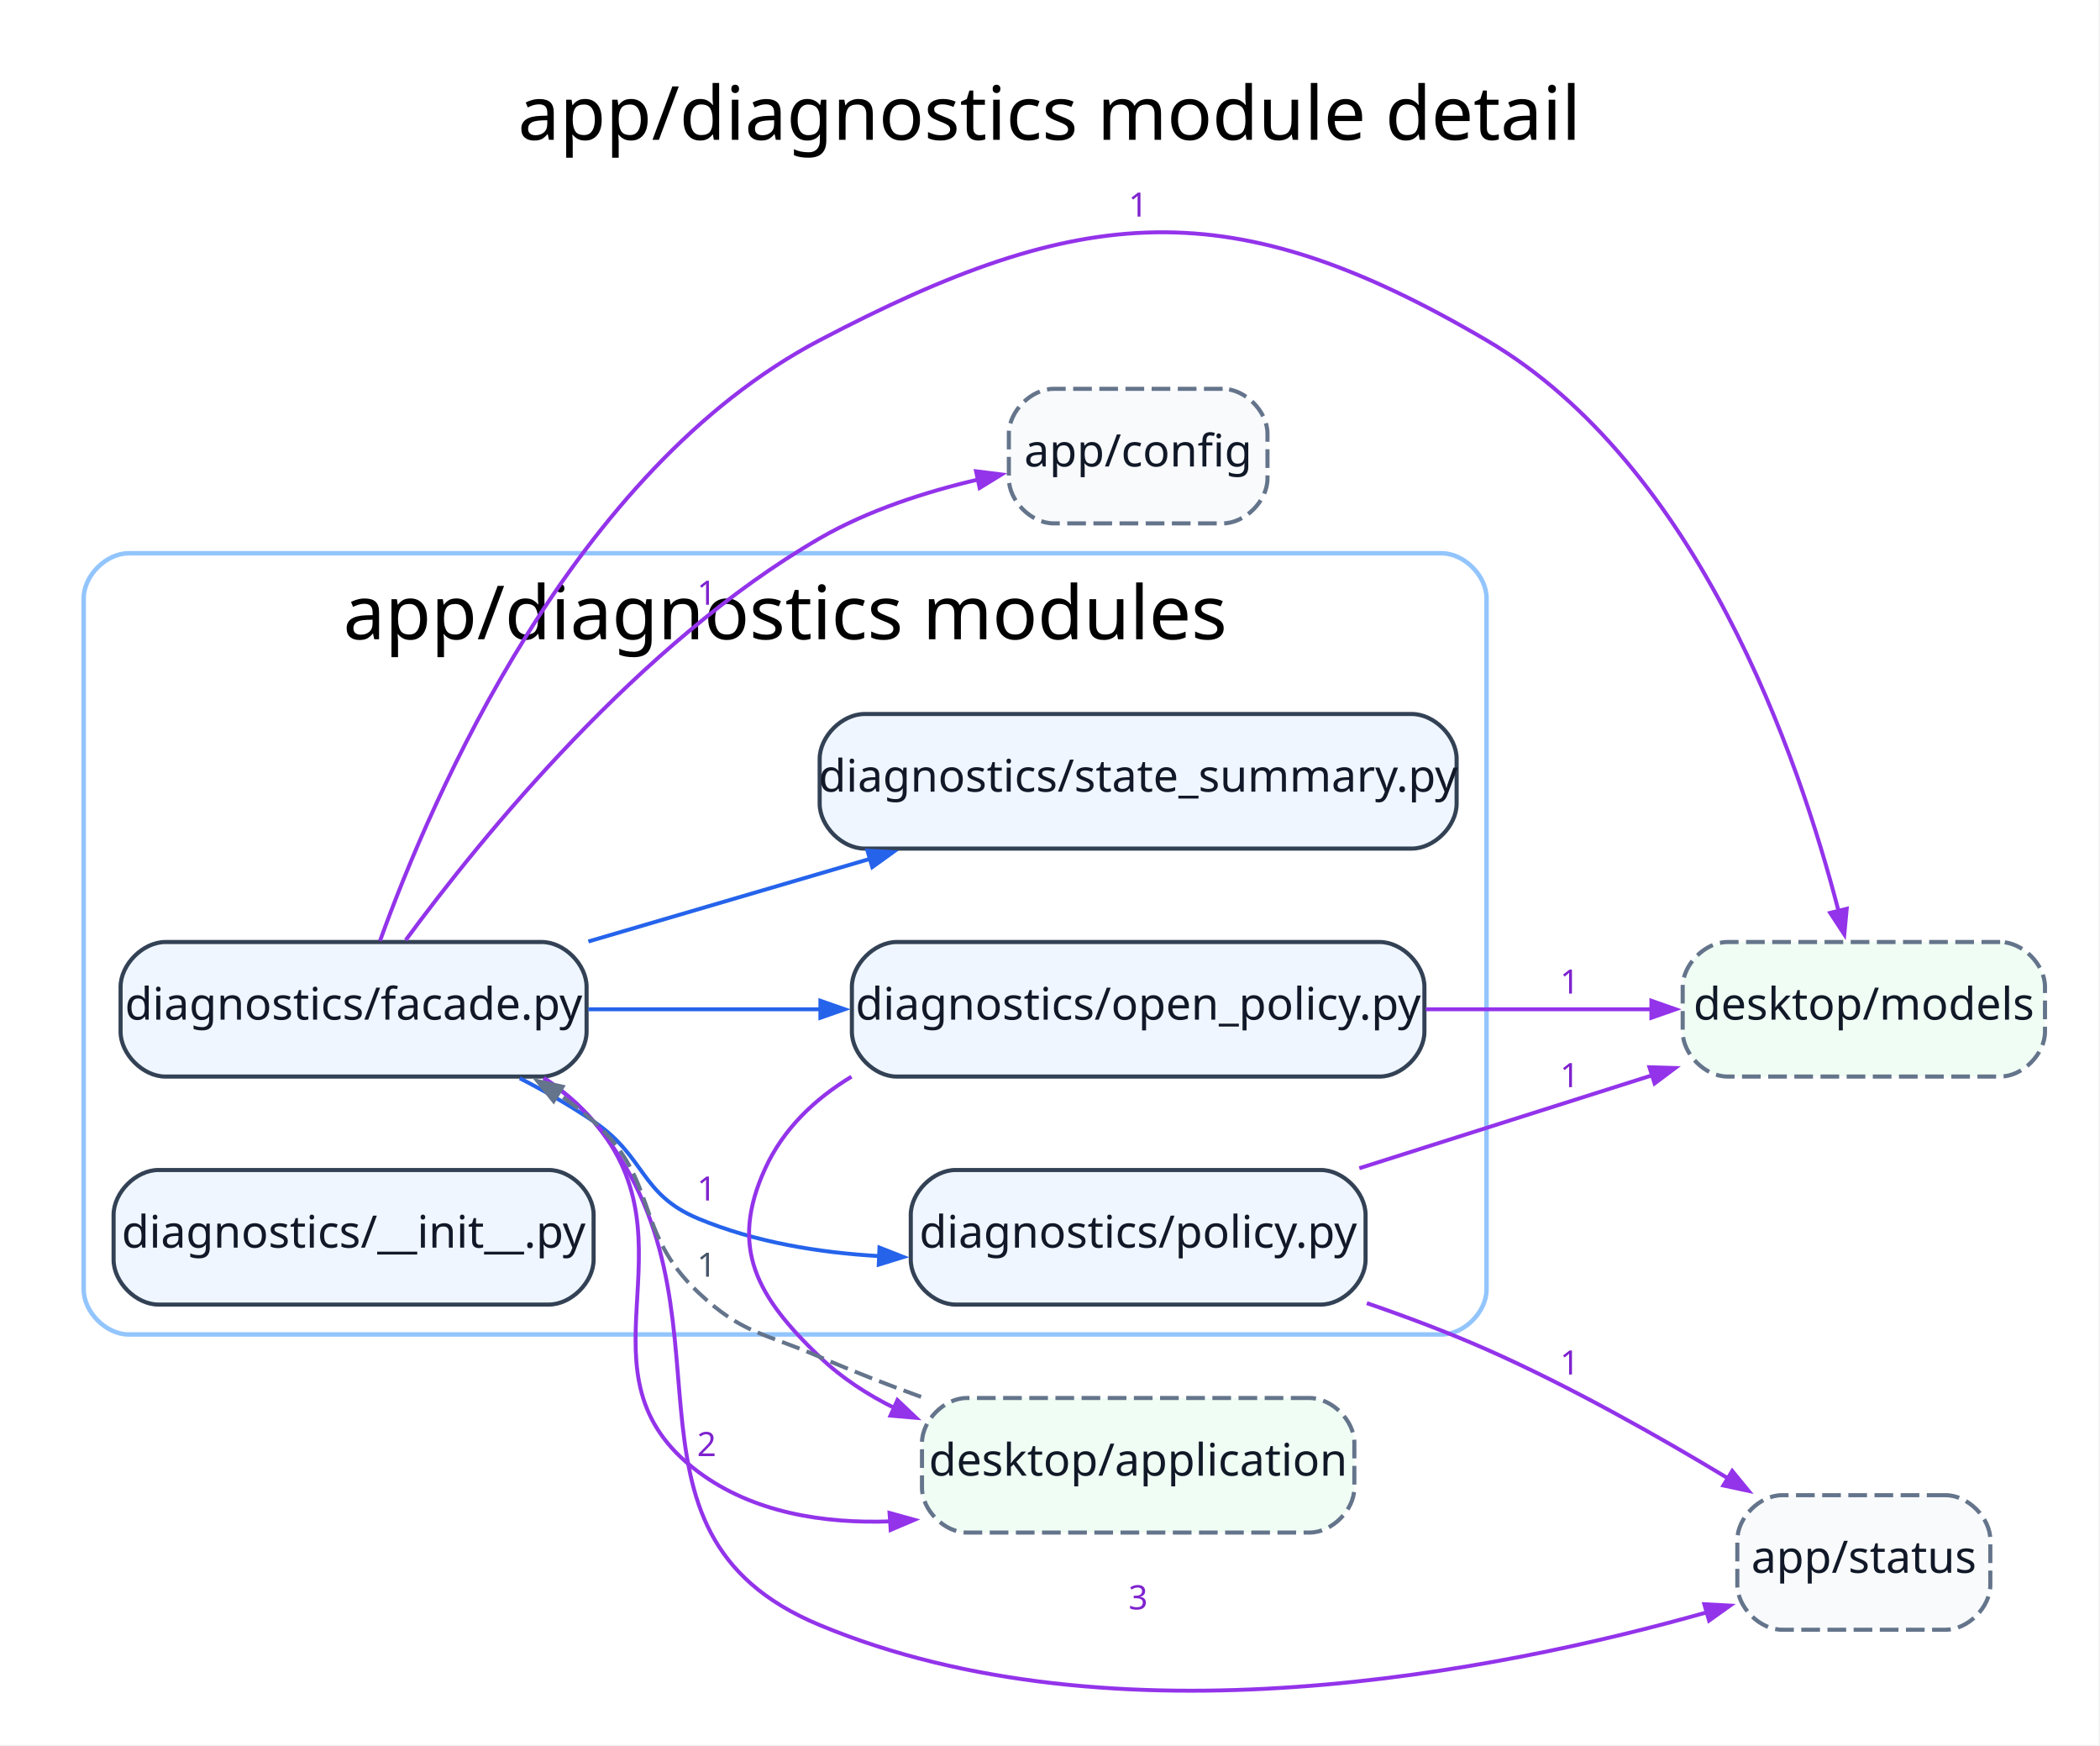
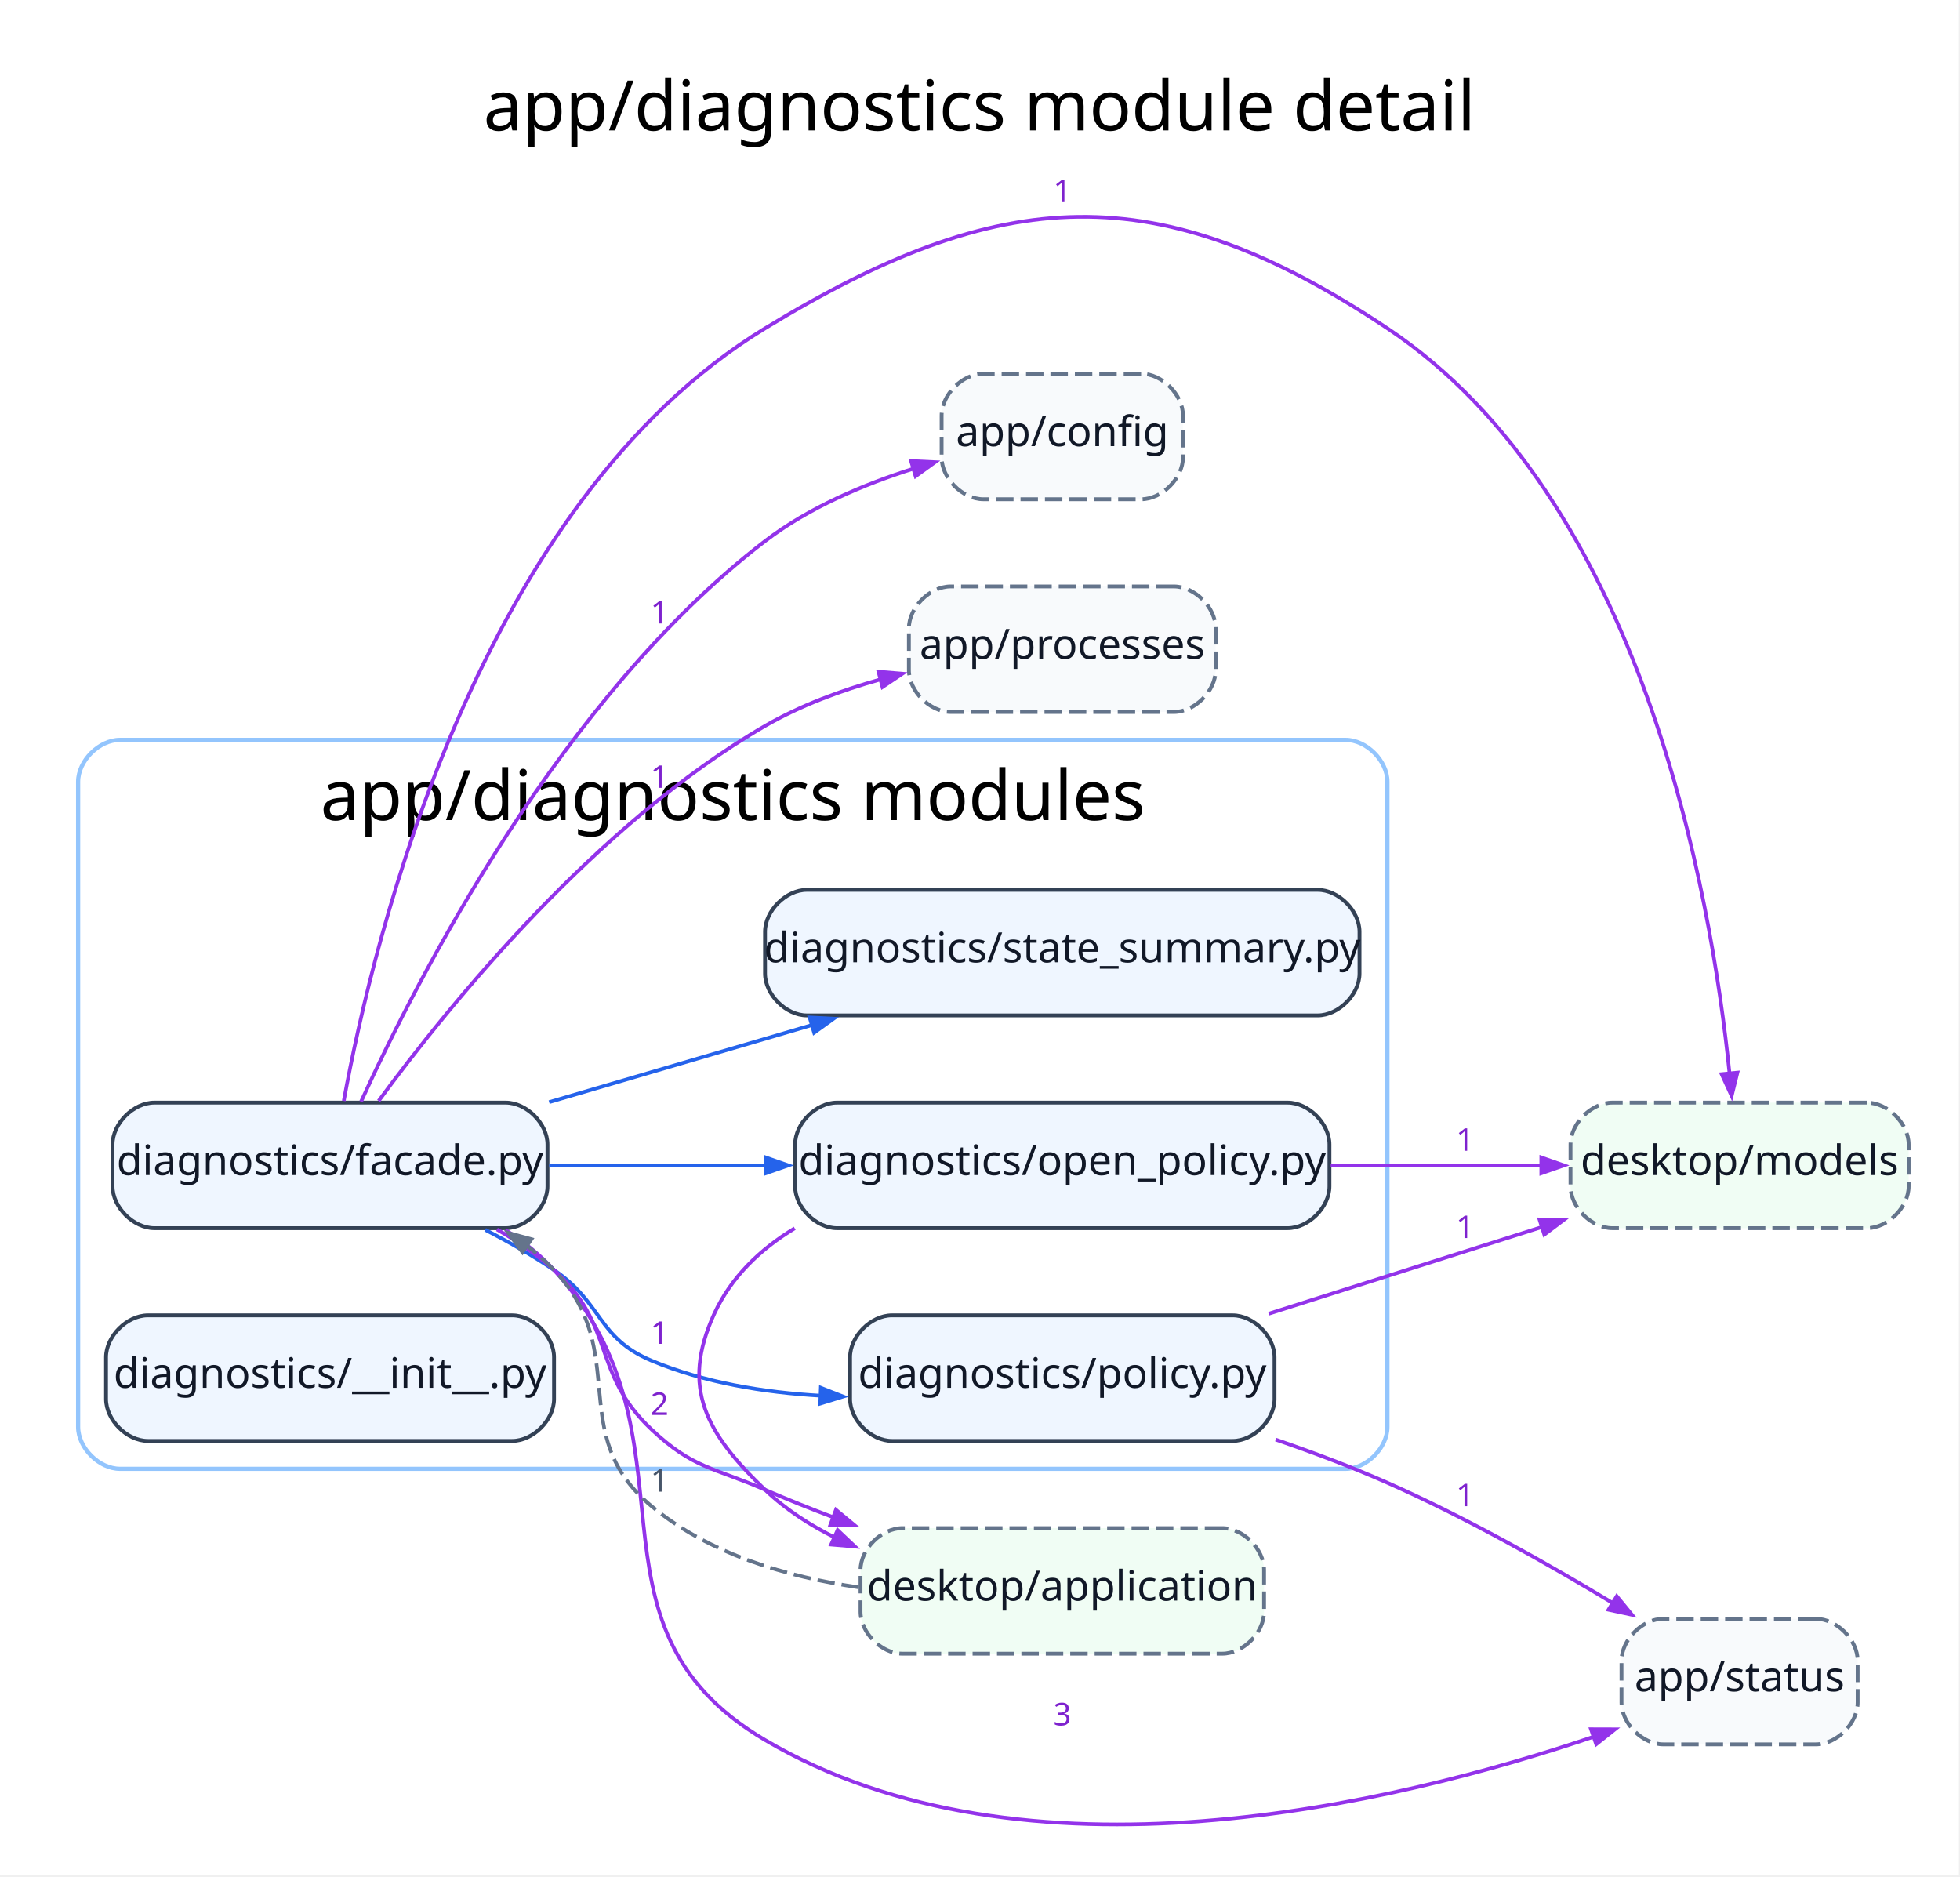
- <svg xmlns="http://www.w3.org/2000/svg" width="562pt" height="467pt" viewBox="0.00 0.00 562.00 467.00">
-   <g id="graph0" class="graph" transform="scale(1 1) rotate(0) translate(14.4 452.45)">
-     <polygon fill="white" stroke="none" points="-14.4,14.4 -14.4,-452.45 547.28,-452.45 547.28,14.4 -14.4,14.4" />
-     <text xml:space="preserve" text-anchor="middle" x="266.44" y="-415.05" font-family="Segoe UI" font-size="20.00">app/diagnostics module detail</text>
+ <svg xmlns="http://www.w3.org/2000/svg" width="562pt" height="538pt" viewBox="0.00 0.00 562.00 538.00">
+   <g id="graph0" class="graph" transform="scale(1 1) rotate(0) translate(14.4 523.3)">
+     <polygon fill="white" stroke="none" points="-14.4,14.4 -14.4,-523.3 547.28,-523.3 547.28,14.4 -14.4,14.4" />
+     <text xml:space="preserve" text-anchor="middle" x="266.44" y="-485.9" font-family="Segoe UI" font-size="20.00">app/diagnostics module detail</text>
    <g id="clust1" class="cluster">
-       <path fill="white" stroke="#93c5fd" stroke-width="1.2" d="M20,-95.42C20,-95.42 371.42,-95.42 371.42,-95.42 377.42,-95.42 383.42,-101.42 383.42,-107.42 383.42,-107.42 383.42,-292.42 383.42,-292.42 383.42,-298.42 377.42,-304.42 371.42,-304.42 371.42,-304.42 20,-304.42 20,-304.42 14,-304.42 8,-298.42 8,-292.42 8,-292.42 8,-107.42 8,-107.42 8,-101.42 14,-95.42 20,-95.42" />
-       <text xml:space="preserve" text-anchor="middle" x="195.71" y="-281.42" font-family="Segoe UI" font-size="20.00">app/diagnostics modules</text>
+       <path fill="white" stroke="#93c5fd" stroke-width="1.2" d="M20,-102.16C20,-102.16 371.42,-102.16 371.42,-102.16 377.42,-102.16 383.42,-108.16 383.42,-114.16 383.42,-114.16 383.42,-299.16 383.42,-299.16 383.42,-305.16 377.42,-311.16 371.42,-311.16 371.42,-311.16 20,-311.16 20,-311.16 14,-311.16 8,-305.16 8,-299.16 8,-299.16 8,-114.16 8,-114.16 8,-108.16 14,-102.16 20,-102.16" />
+       <text xml:space="preserve" text-anchor="middle" x="195.71" y="-288.16" font-family="Segoe UI" font-size="20.00">app/diagnostics modules</text>
    </g>
    <g id="node1" class="node">
-       <path fill="#eff6ff" stroke="#334155" stroke-width="1.1" d="M132.46,-139.42C132.46,-139.42 28,-139.42 28,-139.42 22,-139.42 16,-133.42 16,-127.42 16,-127.42 16,-115.42 16,-115.42 16,-109.42 22,-103.42 28,-103.42 28,-103.42 132.46,-103.42 132.46,-103.42 138.46,-103.42 144.46,-109.42 144.46,-115.42 144.46,-115.42 144.46,-127.42 144.46,-127.42 144.46,-133.42 138.46,-139.42 132.46,-139.42" />
-       <text xml:space="preserve" text-anchor="middle" x="80.23" y="-118.65" font-family="Segoe UI" font-size="12.00" fill="#111827">diagnostics/__init__.py</text>
+       <path fill="#eff6ff" stroke="#334155" stroke-width="1.1" d="M132.46,-146.16C132.46,-146.16 28,-146.16 28,-146.16 22,-146.16 16,-140.16 16,-134.16 16,-134.16 16,-122.16 16,-122.16 16,-116.16 22,-110.16 28,-110.16 28,-110.16 132.46,-110.16 132.46,-110.16 138.46,-110.16 144.46,-116.16 144.46,-122.16 144.46,-122.16 144.46,-134.16 144.46,-134.16 144.46,-140.16 138.46,-146.16 132.46,-146.16" />
+       <text xml:space="preserve" text-anchor="middle" x="80.23" y="-125.39" font-family="Segoe UI" font-size="12.00" fill="#111827">diagnostics/__init__.py</text>
    </g>
    <g id="node2" class="node">
-       <path fill="#eff6ff" stroke="#334155" stroke-width="1.1" d="M130.58,-200.42C130.58,-200.42 29.87,-200.42 29.87,-200.42 23.87,-200.42 17.87,-194.42 17.87,-188.42 17.87,-188.42 17.87,-176.42 17.87,-176.42 17.87,-170.42 23.87,-164.42 29.87,-164.42 29.87,-164.42 130.58,-164.42 130.58,-164.42 136.58,-164.42 142.58,-170.42 142.58,-176.42 142.58,-176.42 142.58,-188.42 142.58,-188.42 142.58,-194.42 136.58,-200.42 130.58,-200.42" />
-       <text xml:space="preserve" text-anchor="middle" x="80.23" y="-179.65" font-family="Segoe UI" font-size="12.00" fill="#111827">diagnostics/facade.py</text>
+       <path fill="#eff6ff" stroke="#334155" stroke-width="1.1" d="M130.58,-207.16C130.58,-207.16 29.87,-207.16 29.87,-207.16 23.87,-207.16 17.87,-201.16 17.87,-195.16 17.87,-195.16 17.87,-183.16 17.87,-183.16 17.87,-177.16 23.87,-171.16 29.87,-171.16 29.87,-171.16 130.58,-171.16 130.58,-171.16 136.58,-171.16 142.58,-177.16 142.58,-183.16 142.58,-183.16 142.58,-195.16 142.58,-195.16 142.58,-201.16 136.58,-207.16 130.58,-207.16" />
+       <text xml:space="preserve" text-anchor="middle" x="80.23" y="-186.39" font-family="Segoe UI" font-size="12.00" fill="#111827">diagnostics/facade.py</text>
    </g>
    <g id="node3" class="node">
-       <path fill="#eff6ff" stroke="#334155" stroke-width="1.1" d="M354.8,-200.42C354.8,-200.42 225.58,-200.42 225.58,-200.42 219.58,-200.42 213.58,-194.42 213.58,-188.42 213.58,-188.42 213.58,-176.42 213.58,-176.42 213.58,-170.42 219.58,-164.42 225.58,-164.42 225.58,-164.42 354.8,-164.42 354.8,-164.42 360.8,-164.42 366.8,-170.42 366.8,-176.42 366.8,-176.42 366.8,-188.42 366.8,-188.42 366.8,-194.42 360.8,-200.42 354.8,-200.42" />
-       <text xml:space="preserve" text-anchor="middle" x="290.19" y="-179.65" font-family="Segoe UI" font-size="12.00" fill="#111827">diagnostics/open_policy.py</text>
+       <path fill="#eff6ff" stroke="#334155" stroke-width="1.1" d="M354.8,-207.16C354.8,-207.16 225.58,-207.16 225.58,-207.16 219.58,-207.16 213.58,-201.16 213.58,-195.16 213.58,-195.16 213.58,-183.16 213.58,-183.16 213.58,-177.16 219.58,-171.16 225.58,-171.16 225.58,-171.16 354.8,-171.16 354.8,-171.16 360.8,-171.16 366.8,-177.16 366.8,-183.16 366.8,-183.16 366.8,-195.16 366.8,-195.16 366.8,-201.16 360.8,-207.16 354.8,-207.16" />
+       <text xml:space="preserve" text-anchor="middle" x="290.19" y="-186.39" font-family="Segoe UI" font-size="12.00" fill="#111827">diagnostics/open_policy.py</text>
    </g>
    <g id="edge1" class="edge">
-       <path fill="none" stroke="#2563eb" stroke-width="1.05" d="M143.06,-182.42C162.6,-182.42 184.52,-182.42 205.33,-182.42" />
-       <polygon fill="#2563eb" stroke="#2563eb" stroke-width="1.05" points="205.15,-184.7 211.65,-182.42 205.15,-180.15 205.15,-184.7" />
+       <path fill="none" stroke="#2563eb" stroke-width="1.05" d="M143.06,-189.16C162.6,-189.16 184.52,-189.16 205.33,-189.16" />
+       <polygon fill="#2563eb" stroke="#2563eb" stroke-width="1.05" points="205.15,-191.44 211.65,-189.16 205.15,-186.89 205.15,-191.44" />
    </g>
    <g id="node4" class="node">
-       <path fill="#eff6ff" stroke="#334155" stroke-width="1.1" d="M339.05,-139.42C339.05,-139.42 241.34,-139.42 241.34,-139.42 235.34,-139.42 229.34,-133.42 229.34,-127.42 229.34,-127.42 229.34,-115.42 229.34,-115.42 229.34,-109.42 235.34,-103.42 241.34,-103.42 241.34,-103.42 339.05,-103.42 339.05,-103.42 345.05,-103.42 351.05,-109.42 351.05,-115.42 351.05,-115.42 351.05,-127.42 351.05,-127.42 351.05,-133.42 345.05,-139.42 339.05,-139.42" />
-       <text xml:space="preserve" text-anchor="middle" x="290.19" y="-118.65" font-family="Segoe UI" font-size="12.00" fill="#111827">diagnostics/policy.py</text>
+       <path fill="#eff6ff" stroke="#334155" stroke-width="1.1" d="M339.05,-146.16C339.05,-146.16 241.34,-146.16 241.34,-146.16 235.34,-146.16 229.34,-140.16 229.34,-134.16 229.34,-134.16 229.34,-122.16 229.34,-122.16 229.34,-116.16 235.34,-110.16 241.34,-110.16 241.34,-110.16 339.05,-110.16 339.05,-110.16 345.05,-110.16 351.05,-116.16 351.05,-122.16 351.05,-122.16 351.05,-134.16 351.05,-134.16 351.05,-140.16 345.05,-146.16 339.05,-146.16" />
+       <text xml:space="preserve" text-anchor="middle" x="290.19" y="-125.39" font-family="Segoe UI" font-size="12.00" fill="#111827">diagnostics/policy.py</text>
    </g>
    <g id="edge2" class="edge">
-       <path fill="none" stroke="#2563eb" stroke-width="1.05" d="M124.72,-163.96C131.52,-160.46 138.32,-156.58 144.46,-152.42 158.52,-142.89 156.79,-132.97 172.46,-126.42 187.5,-120.14 204.6,-117.31 220.98,-116.38" />
-       <polygon fill="#2563eb" stroke="#2563eb" stroke-width="1.05" points="220.96,-118.66 227.37,-116.14 220.78,-114.11 220.96,-118.66" />
+       <path fill="none" stroke="#2563eb" stroke-width="1.05" d="M124.72,-170.7C131.52,-167.2 138.32,-163.32 144.46,-159.16 158.52,-149.64 156.79,-139.71 172.46,-133.16 187.5,-126.88 204.6,-124.05 220.98,-123.12" />
+       <polygon fill="#2563eb" stroke="#2563eb" stroke-width="1.05" points="220.96,-125.4 227.37,-122.88 220.78,-120.86 220.96,-125.4" />
    </g>
    <g id="node5" class="node">
-       <path fill="#eff6ff" stroke="#334155" stroke-width="1.1" d="M363.42,-261.42C363.42,-261.42 216.96,-261.42 216.96,-261.42 210.96,-261.42 204.96,-255.42 204.96,-249.42 204.96,-249.42 204.96,-237.42 204.96,-237.42 204.96,-231.42 210.96,-225.42 216.96,-225.42 216.96,-225.42 363.42,-225.42 363.42,-225.42 369.42,-225.42 375.42,-231.42 375.42,-237.42 375.42,-237.42 375.42,-249.42 375.42,-249.42 375.42,-255.42 369.42,-261.42 363.42,-261.42" />
-       <text xml:space="preserve" text-anchor="middle" x="290.19" y="-240.65" font-family="Segoe UI" font-size="12.00" fill="#111827">diagnostics/state_summary.py</text>
+       <path fill="#eff6ff" stroke="#334155" stroke-width="1.1" d="M363.42,-268.16C363.42,-268.16 216.96,-268.16 216.96,-268.16 210.96,-268.16 204.96,-262.16 204.96,-256.16 204.96,-256.16 204.96,-244.16 204.96,-244.16 204.96,-238.16 210.96,-232.16 216.96,-232.16 216.96,-232.16 363.42,-232.16 363.42,-232.16 369.42,-232.16 375.42,-238.16 375.42,-244.16 375.42,-244.16 375.42,-256.16 375.42,-256.16 375.42,-262.16 369.42,-268.16 363.42,-268.16" />
+       <text xml:space="preserve" text-anchor="middle" x="290.19" y="-247.39" font-family="Segoe UI" font-size="12.00" fill="#111827">diagnostics/state_summary.py</text>
    </g>
    <g id="edge3" class="edge">
-       <path fill="none" stroke="#2563eb" stroke-width="1.05" d="M143.06,-200.56C166.82,-207.53 194.12,-215.54 218.64,-222.73" />
-       <polygon fill="#2563eb" stroke="#2563eb" stroke-width="1.05" points="217.75,-224.84 224.63,-224.49 219.04,-220.47 217.75,-224.84" />
+       <path fill="none" stroke="#2563eb" stroke-width="1.05" d="M143.06,-207.3C166.82,-214.27 194.12,-222.28 218.64,-229.47" />
+       <polygon fill="#2563eb" stroke="#2563eb" stroke-width="1.05" points="217.75,-231.58 224.63,-231.23 219.04,-227.21 217.75,-231.58" />
    </g>
    <g id="node6" class="node">
-       <path fill="#f8fafc" stroke="#64748b" stroke-width="1.1" stroke-dasharray="5,2" d="M312.8,-348.42C312.8,-348.42 267.59,-348.42 267.59,-348.42 261.58,-348.42 255.59,-342.42 255.59,-336.42 255.59,-336.42 255.59,-324.42 255.59,-324.42 255.59,-318.42 261.59,-312.42 267.59,-312.42 267.59,-312.42 312.8,-312.42 312.8,-312.42 318.8,-312.42 324.8,-318.42 324.8,-324.42 324.8,-324.42 324.8,-336.42 324.8,-336.42 324.8,-342.42 318.8,-348.42 312.8,-348.42" />
-       <text xml:space="preserve" text-anchor="middle" x="290.19" y="-327.65" font-family="Segoe UI" font-size="12.00" fill="#111827">app/config</text>
+       <path fill="#f8fafc" stroke="#64748b" stroke-width="1.1" stroke-dasharray="5,2" d="M312.8,-416.16C312.8,-416.16 267.59,-416.16 267.59,-416.16 261.58,-416.16 255.59,-410.16 255.59,-404.16 255.59,-404.16 255.59,-392.16 255.59,-392.16 255.59,-386.16 261.59,-380.16 267.59,-380.16 267.59,-380.16 312.8,-380.16 312.8,-380.16 318.8,-380.16 324.8,-386.16 324.8,-392.16 324.8,-392.16 324.8,-404.16 324.8,-404.16 324.8,-410.16 318.8,-416.16 312.8,-416.16" />
+       <text xml:space="preserve" text-anchor="middle" x="290.19" y="-395.39" font-family="Segoe UI" font-size="12.00" fill="#111827">app/config</text>
    </g>
    <g id="edge4" class="edge">
-       <path fill="none" stroke="#9333ea" stroke-width="1.05" d="M94.17,-200.91C114.51,-228.57 156.68,-280.46 204.96,-308.42 217.87,-315.9 233.35,-320.88 247.5,-324.18" />
-       <polygon fill="#9333ea" stroke="#9333ea" stroke-width="1.05" points="246.81,-326.36 253.64,-325.51 247.77,-321.91 246.81,-326.36" />
-       <text xml:space="preserve" text-anchor="middle" x="174.71" y="-290.65" font-family="Segoe UI" font-size="9.00" fill="#7e22ce">1</text>
+       <path fill="none" stroke="#9333ea" stroke-width="1.05" d="M89.13,-207.45C105.52,-243.36 146.65,-323.46 204.96,-368.16 217.44,-377.73 233.24,-384.43 247.78,-389.02" />
+       <polygon fill="#9333ea" stroke="#9333ea" stroke-width="1.05" points="246.83,-391.12 253.71,-390.79 248.13,-386.76 246.83,-391.12" />
+       <text xml:space="preserve" text-anchor="middle" x="174.71" y="-344.54" font-family="Segoe UI" font-size="9.00" fill="#7e22ce">1</text>
    </g>
    <g id="node7" class="node">
-       <path fill="#f8fafc" stroke="#64748b" stroke-width="1.1" stroke-dasharray="5,2" d="M506.25,-52.42C506.25,-52.42 462.54,-52.42 462.54,-52.42 456.54,-52.42 450.54,-46.42 450.54,-40.42 450.54,-40.42 450.54,-28.42 450.54,-28.42 450.54,-22.42 456.54,-16.42 462.54,-16.42 462.54,-16.42 506.25,-16.42 506.25,-16.42 512.25,-16.42 518.25,-22.42 518.25,-28.42 518.25,-28.42 518.25,-40.42 518.25,-40.42 518.25,-46.42 512.25,-52.42 506.25,-52.42" />
-       <text xml:space="preserve" text-anchor="middle" x="484.4" y="-31.65" font-family="Segoe UI" font-size="12.00" fill="#111827">app/status</text>
+       <path fill="#f8fafc" stroke="#64748b" stroke-width="1.1" stroke-dasharray="5,2" d="M322.17,-355.16C322.17,-355.16 258.21,-355.16 258.21,-355.16 252.21,-355.16 246.21,-349.16 246.21,-343.16 246.21,-343.16 246.21,-331.16 246.21,-331.16 246.21,-325.16 252.21,-319.16 258.21,-319.16 258.21,-319.16 322.17,-319.16 322.17,-319.16 328.17,-319.16 334.17,-325.16 334.17,-331.16 334.17,-331.16 334.17,-343.16 334.17,-343.16 334.17,-349.16 328.17,-355.16 322.17,-355.16" />
+       <text xml:space="preserve" text-anchor="middle" x="290.19" y="-334.39" font-family="Segoe UI" font-size="12.00" fill="#111827">app/processes</text>
    </g>
    <g id="edge5" class="edge">
-       <path fill="none" stroke="#9333ea" stroke-width="1.05" d="M131.2,-164.04C136.15,-160.74 140.71,-156.89 144.46,-152.42 186.64,-102.12 144.36,-42.91 204.96,-17.67 283.95,15.22 386.54,-5.27 442.53,-21.12" />
-       <polygon fill="#9333ea" stroke="#9333ea" stroke-width="1.05" points="441.71,-23.25 448.59,-22.88 442.98,-18.88 441.71,-23.25" />
-       <text xml:space="preserve" text-anchor="middle" x="290.19" y="-21.87" font-family="Segoe UI" font-size="9.00" fill="#7e22ce">3</text>
+       <path fill="none" stroke="#9333ea" stroke-width="1.05" d="M94.17,-207.65C114.51,-235.31 156.68,-287.2 204.96,-315.16 215.05,-321.01 226.72,-325.33 238.09,-328.52" />
+       <polygon fill="#9333ea" stroke="#9333ea" stroke-width="1.05" points="237.49,-330.71 244.35,-330.14 238.63,-326.31 237.49,-330.71" />
+       <text xml:space="preserve" text-anchor="middle" x="174.71" y="-297.4" font-family="Segoe UI" font-size="9.00" fill="#7e22ce">1</text>
    </g>
    <g id="node8" class="node">
-       <path fill="#f0fdf4" stroke="#64748b" stroke-width="1.1" stroke-dasharray="5,2" d="M336.05,-78.42C336.05,-78.42 244.34,-78.42 244.34,-78.42 238.34,-78.42 232.34,-72.42 232.34,-66.42 232.34,-66.42 232.34,-54.42 232.34,-54.42 232.34,-48.42 238.34,-42.42 244.34,-42.42 244.34,-42.42 336.05,-42.42 336.05,-42.42 342.05,-42.42 348.05,-48.42 348.05,-54.42 348.05,-54.42 348.05,-66.42 348.05,-66.42 348.05,-72.42 342.05,-78.42 336.05,-78.42" />
-       <text xml:space="preserve" text-anchor="middle" x="290.19" y="-57.65" font-family="Segoe UI" font-size="12.00" fill="#111827">desktop/application</text>
+       <path fill="#f8fafc" stroke="#64748b" stroke-width="1.1" stroke-dasharray="5,2" d="M506.25,-59.16C506.25,-59.16 462.54,-59.16 462.54,-59.16 456.54,-59.16 450.54,-53.16 450.54,-47.16 450.54,-47.16 450.54,-35.16 450.54,-35.16 450.54,-29.16 456.54,-23.16 462.54,-23.16 462.54,-23.16 506.25,-23.16 506.25,-23.16 512.25,-23.16 518.25,-29.16 518.25,-35.16 518.25,-35.16 518.25,-47.16 518.25,-47.16 518.25,-53.16 512.25,-59.16 506.25,-59.16" />
+       <text xml:space="preserve" text-anchor="middle" x="484.4" y="-38.39" font-family="Segoe UI" font-size="12.00" fill="#111827">app/status</text>
    </g>
    <g id="edge6" class="edge">
-       <path fill="none" stroke="#9333ea" stroke-width="1.05" d="M131.1,-163.96C136.07,-160.67 140.66,-156.85 144.46,-152.42 172.77,-119.42 137.59,-84.65 172.46,-58.67 187.11,-47.76 205.91,-44.75 224.13,-45.42" />
-       <polygon fill="#9333ea" stroke="#9333ea" stroke-width="1.05" points="223.66,-47.67 230.3,-45.83 223.96,-43.13 223.66,-47.67" />
-       <text xml:space="preserve" text-anchor="middle" x="174.71" y="-62.87" font-family="Segoe UI" font-size="9.00" fill="#7e22ce">2</text>
+       <path fill="none" stroke="#9333ea" stroke-width="1.05" d="M130.52,-170.66C135.65,-167.37 140.44,-163.56 144.46,-159.16 188.74,-110.7 148.41,-57.76 204.96,-24.41 279.42,19.49 385.4,-5.97 442.76,-25.41" />
+       <polygon fill="#9333ea" stroke="#9333ea" stroke-width="1.05" points="441.79,-27.49 448.68,-27.47 443.28,-23.19 441.79,-27.49" />
+       <text xml:space="preserve" text-anchor="middle" x="290.19" y="-28.61" font-family="Segoe UI" font-size="9.00" fill="#7e22ce">3</text>
    </g>
    <g id="node9" class="node">
-       <path fill="#f0fdf4" stroke="#64748b" stroke-width="1.1" stroke-dasharray="5,2" d="M520.88,-200.42C520.88,-200.42 447.92,-200.42 447.92,-200.42 441.92,-200.42 435.92,-194.42 435.92,-188.42 435.92,-188.42 435.92,-176.42 435.92,-176.42 435.92,-170.42 441.92,-164.42 447.92,-164.42 447.92,-164.42 520.88,-164.42 520.88,-164.42 526.88,-164.42 532.88,-170.42 532.88,-176.42 532.88,-176.42 532.88,-188.42 532.88,-188.42 532.88,-194.42 526.88,-200.42 520.88,-200.42" />
-       <text xml:space="preserve" text-anchor="middle" x="484.4" y="-179.65" font-family="Segoe UI" font-size="12.00" fill="#111827">desktop/models</text>
+       <path fill="#f0fdf4" stroke="#64748b" stroke-width="1.1" stroke-dasharray="5,2" d="M336.05,-85.16C336.05,-85.16 244.34,-85.16 244.34,-85.16 238.34,-85.16 232.34,-79.16 232.34,-73.16 232.34,-73.16 232.34,-61.16 232.34,-61.16 232.34,-55.16 238.34,-49.16 244.34,-49.16 244.34,-49.16 336.05,-49.16 336.05,-49.16 342.05,-49.16 348.05,-55.16 348.05,-61.16 348.05,-61.16 348.05,-73.16 348.05,-73.16 348.05,-79.16 342.05,-85.16 336.05,-85.16" />
+       <text xml:space="preserve" text-anchor="middle" x="290.19" y="-64.39" font-family="Segoe UI" font-size="12.00" fill="#111827">desktop/application</text>
    </g>
    <g id="edge7" class="edge">
-       <path fill="none" stroke="#9333ea" stroke-width="1.05" d="M87.31,-200.76C101.12,-239.05 138.88,-326.77 204.96,-361.42 275.2,-398.26 315.01,-401.57 383.42,-361.42 440.12,-328.15 467.04,-249.72 477.65,-208.61" />
-       <polygon fill="#9333ea" stroke="#9333ea" stroke-width="1.05" points="479.82,-209.31 479.17,-202.45 475.4,-208.21 479.82,-209.31" />
-       <text xml:space="preserve" text-anchor="middle" x="290.19" y="-394.5" font-family="Segoe UI" font-size="9.00" fill="#7e22ce">1</text>
+       <path fill="none" stroke="#9333ea" stroke-width="1.05" d="M128.09,-170.8C133.95,-167.42 139.58,-163.55 144.46,-159.16 162.19,-143.23 155.09,-129.75 172.46,-113.41 184.37,-102.21 189.96,-102.68 204.96,-96.16 211.31,-93.4 218.02,-90.72 224.77,-88.17" />
+       <polygon fill="#9333ea" stroke="#9333ea" stroke-width="1.05" points="225.29,-90.41 230.6,-86.02 223.71,-86.14 225.29,-90.41" />
+       <text xml:space="preserve" text-anchor="middle" x="174.71" y="-117.61" font-family="Segoe UI" font-size="9.00" fill="#7e22ce">2</text>
+     </g>
+     <g id="node10" class="node">
+       <path fill="#f0fdf4" stroke="#64748b" stroke-width="1.1" stroke-dasharray="5,2" d="M520.88,-207.16C520.88,-207.16 447.92,-207.16 447.92,-207.16 441.92,-207.16 435.92,-201.16 435.92,-195.16 435.92,-195.16 435.92,-183.16 435.92,-183.16 435.92,-177.16 441.92,-171.16 447.92,-171.16 447.92,-171.16 520.88,-171.16 520.88,-171.16 526.88,-171.16 532.88,-177.16 532.88,-183.16 532.88,-183.16 532.88,-195.16 532.88,-195.16 532.88,-201.16 526.88,-207.16 520.88,-207.16" />
+       <text xml:space="preserve" text-anchor="middle" x="484.4" y="-186.39" font-family="Segoe UI" font-size="12.00" fill="#111827">desktop/models</text>
    </g>
    <g id="edge8" class="edge">
-       <path fill="none" stroke="#9333ea" stroke-width="1.05" d="M213.47,-164.39C203.59,-158.4 195.23,-150.42 190.37,-139.8 180.68,-118.6 188.14,-105.55 204.96,-89.42 210.83,-83.79 217.84,-79.25 225.28,-75.59" />
-       <polygon fill="#9333ea" stroke="#9333ea" stroke-width="1.05" points="225.77,-77.86 230.77,-73.12 223.91,-73.71 225.77,-77.86" />
-       <text xml:space="preserve" text-anchor="middle" x="174.71" y="-131.25" font-family="Segoe UI" font-size="9.00" fill="#7e22ce">1</text>
+       <path fill="none" stroke="#9333ea" stroke-width="1.05" d="M84.17,-207.64C92.78,-254.73 122.7,-379.02 204.96,-429.16 272.69,-470.44 317.43,-473.16 383.42,-429.16 456.53,-380.42 476.26,-267.04 481.52,-215.5" />
+       <polygon fill="#9333ea" stroke="#9333ea" stroke-width="1.05" points="483.78,-215.76 482.12,-209.07 479.25,-215.33 483.78,-215.76" />
+       <text xml:space="preserve" text-anchor="middle" x="290.19" y="-465.35" font-family="Segoe UI" font-size="9.00" fill="#7e22ce">1</text>
    </g>
    <g id="edge9" class="edge">
-       <path fill="none" stroke="#9333ea" stroke-width="1.05" d="M367.16,-182.42C387.36,-182.42 408.8,-182.42 427.69,-182.42" />
-       <polygon fill="#9333ea" stroke="#9333ea" stroke-width="1.05" points="427.54,-184.7 434.04,-182.42 427.54,-180.15 427.54,-184.7" />
-       <text xml:space="preserve" text-anchor="middle" x="405.67" y="-186.62" font-family="Segoe UI" font-size="9.00" fill="#7e22ce">1</text>
+       <path fill="none" stroke="#9333ea" stroke-width="1.05" d="M213.47,-171.13C203.59,-165.14 195.23,-157.16 190.37,-146.54 180.68,-125.34 188.14,-112.3 204.96,-96.16 210.83,-90.53 217.84,-85.99 225.28,-82.33" />
+       <polygon fill="#9333ea" stroke="#9333ea" stroke-width="1.05" points="225.77,-84.6 230.77,-79.86 223.91,-80.45 225.77,-84.6" />
+       <text xml:space="preserve" text-anchor="middle" x="174.71" y="-137.99" font-family="Segoe UI" font-size="9.00" fill="#7e22ce">1</text>
    </g>
    <g id="edge10" class="edge">
-       <path fill="none" stroke="#9333ea" stroke-width="1.05" d="M351.39,-103.8C362.2,-100.09 373.26,-95.92 383.42,-91.42 405.72,-81.56 429.47,-68.15 448.23,-56.82" />
-       <polygon fill="#9333ea" stroke="#9333ea" stroke-width="1.05" points="449.18,-58.9 453.55,-53.57 446.81,-55.02 449.18,-58.9" />
-       <text xml:space="preserve" text-anchor="middle" x="405.67" y="-84.71" font-family="Segoe UI" font-size="9.00" fill="#7e22ce">1</text>
+       <path fill="none" stroke="#9333ea" stroke-width="1.05" d="M367.16,-189.16C387.36,-189.16 408.8,-189.16 427.69,-189.16" />
+       <polygon fill="#9333ea" stroke="#9333ea" stroke-width="1.05" points="427.54,-191.44 434.04,-189.16 427.54,-186.89 427.54,-191.44" />
+       <text xml:space="preserve" text-anchor="middle" x="405.67" y="-193.36" font-family="Segoe UI" font-size="9.00" fill="#7e22ce">1</text>
    </g>
    <g id="edge11" class="edge">
-       <path fill="none" stroke="#9333ea" stroke-width="1.05" d="M349.38,-139.89C374.31,-147.8 403.3,-157 427.93,-164.82" />
-       <polygon fill="#9333ea" stroke="#9333ea" stroke-width="1.05" points="427.02,-166.92 433.91,-166.71 428.4,-162.58 427.02,-166.92" />
-       <text xml:space="preserve" text-anchor="middle" x="405.67" y="-161.59" font-family="Segoe UI" font-size="9.00" fill="#7e22ce">1</text>
+       <path fill="none" stroke="#9333ea" stroke-width="1.05" d="M351.39,-110.54C362.2,-106.83 373.26,-102.66 383.42,-98.16 405.72,-88.3 429.47,-74.89 448.23,-63.56" />
+       <polygon fill="#9333ea" stroke="#9333ea" stroke-width="1.05" points="449.18,-65.64 453.55,-60.31 446.81,-61.76 449.18,-65.64" />
+       <text xml:space="preserve" text-anchor="middle" x="405.67" y="-91.45" font-family="Segoe UI" font-size="9.00" fill="#7e22ce">1</text>
    </g>
    <g id="edge12" class="edge">
-       <path fill="none" stroke="#64748b" stroke-width="1.05" stroke-dasharray="5,2" d="M232.09,-78.72C222.92,-82.05 213.61,-85.66 204.96,-89.42 189.96,-95.94 184.37,-95.47 172.46,-106.67 155.09,-123 162.19,-136.48 144.46,-152.42 141.49,-155.09 138.23,-157.58 134.82,-159.87" />
-       <polygon fill="#64748b" stroke="#64748b" stroke-width="1.05" points="133.76,-157.85 129.44,-163.22 136.16,-161.72 133.76,-157.85" />
-       <text xml:space="preserve" text-anchor="middle" x="174.71" y="-110.87" font-family="Segoe UI" font-size="9.00" fill="#475569">1</text>
+       <path fill="none" stroke="#9333ea" stroke-width="1.05" d="M349.38,-146.63C374.31,-154.54 403.3,-163.74 427.93,-171.56" />
+       <polygon fill="#9333ea" stroke="#9333ea" stroke-width="1.05" points="427.02,-173.66 433.91,-173.46 428.4,-169.32 427.02,-173.66" />
+       <text xml:space="preserve" text-anchor="middle" x="405.67" y="-168.33" font-family="Segoe UI" font-size="9.00" fill="#7e22ce">1</text>
+     </g>
+     <g id="edge13" class="edge">
+       <path fill="none" stroke="#64748b" stroke-width="1.05" stroke-dasharray="5,2" d="M231.83,-68.18C211.19,-71.17 188.96,-77.75 172.46,-91.41 147.37,-112.2 166.9,-135.54 144.46,-159.16 141.98,-161.78 139.22,-164.19 136.28,-166.41" />
+       <polygon fill="#64748b" stroke="#64748b" stroke-width="1.05" points="135.41,-164.25 131.35,-169.8 137.99,-168 135.41,-164.25" />
+       <text xml:space="preserve" text-anchor="middle" x="174.71" y="-95.61" font-family="Segoe UI" font-size="9.00" fill="#475569">1</text>
    </g>
  </g>
</svg>
